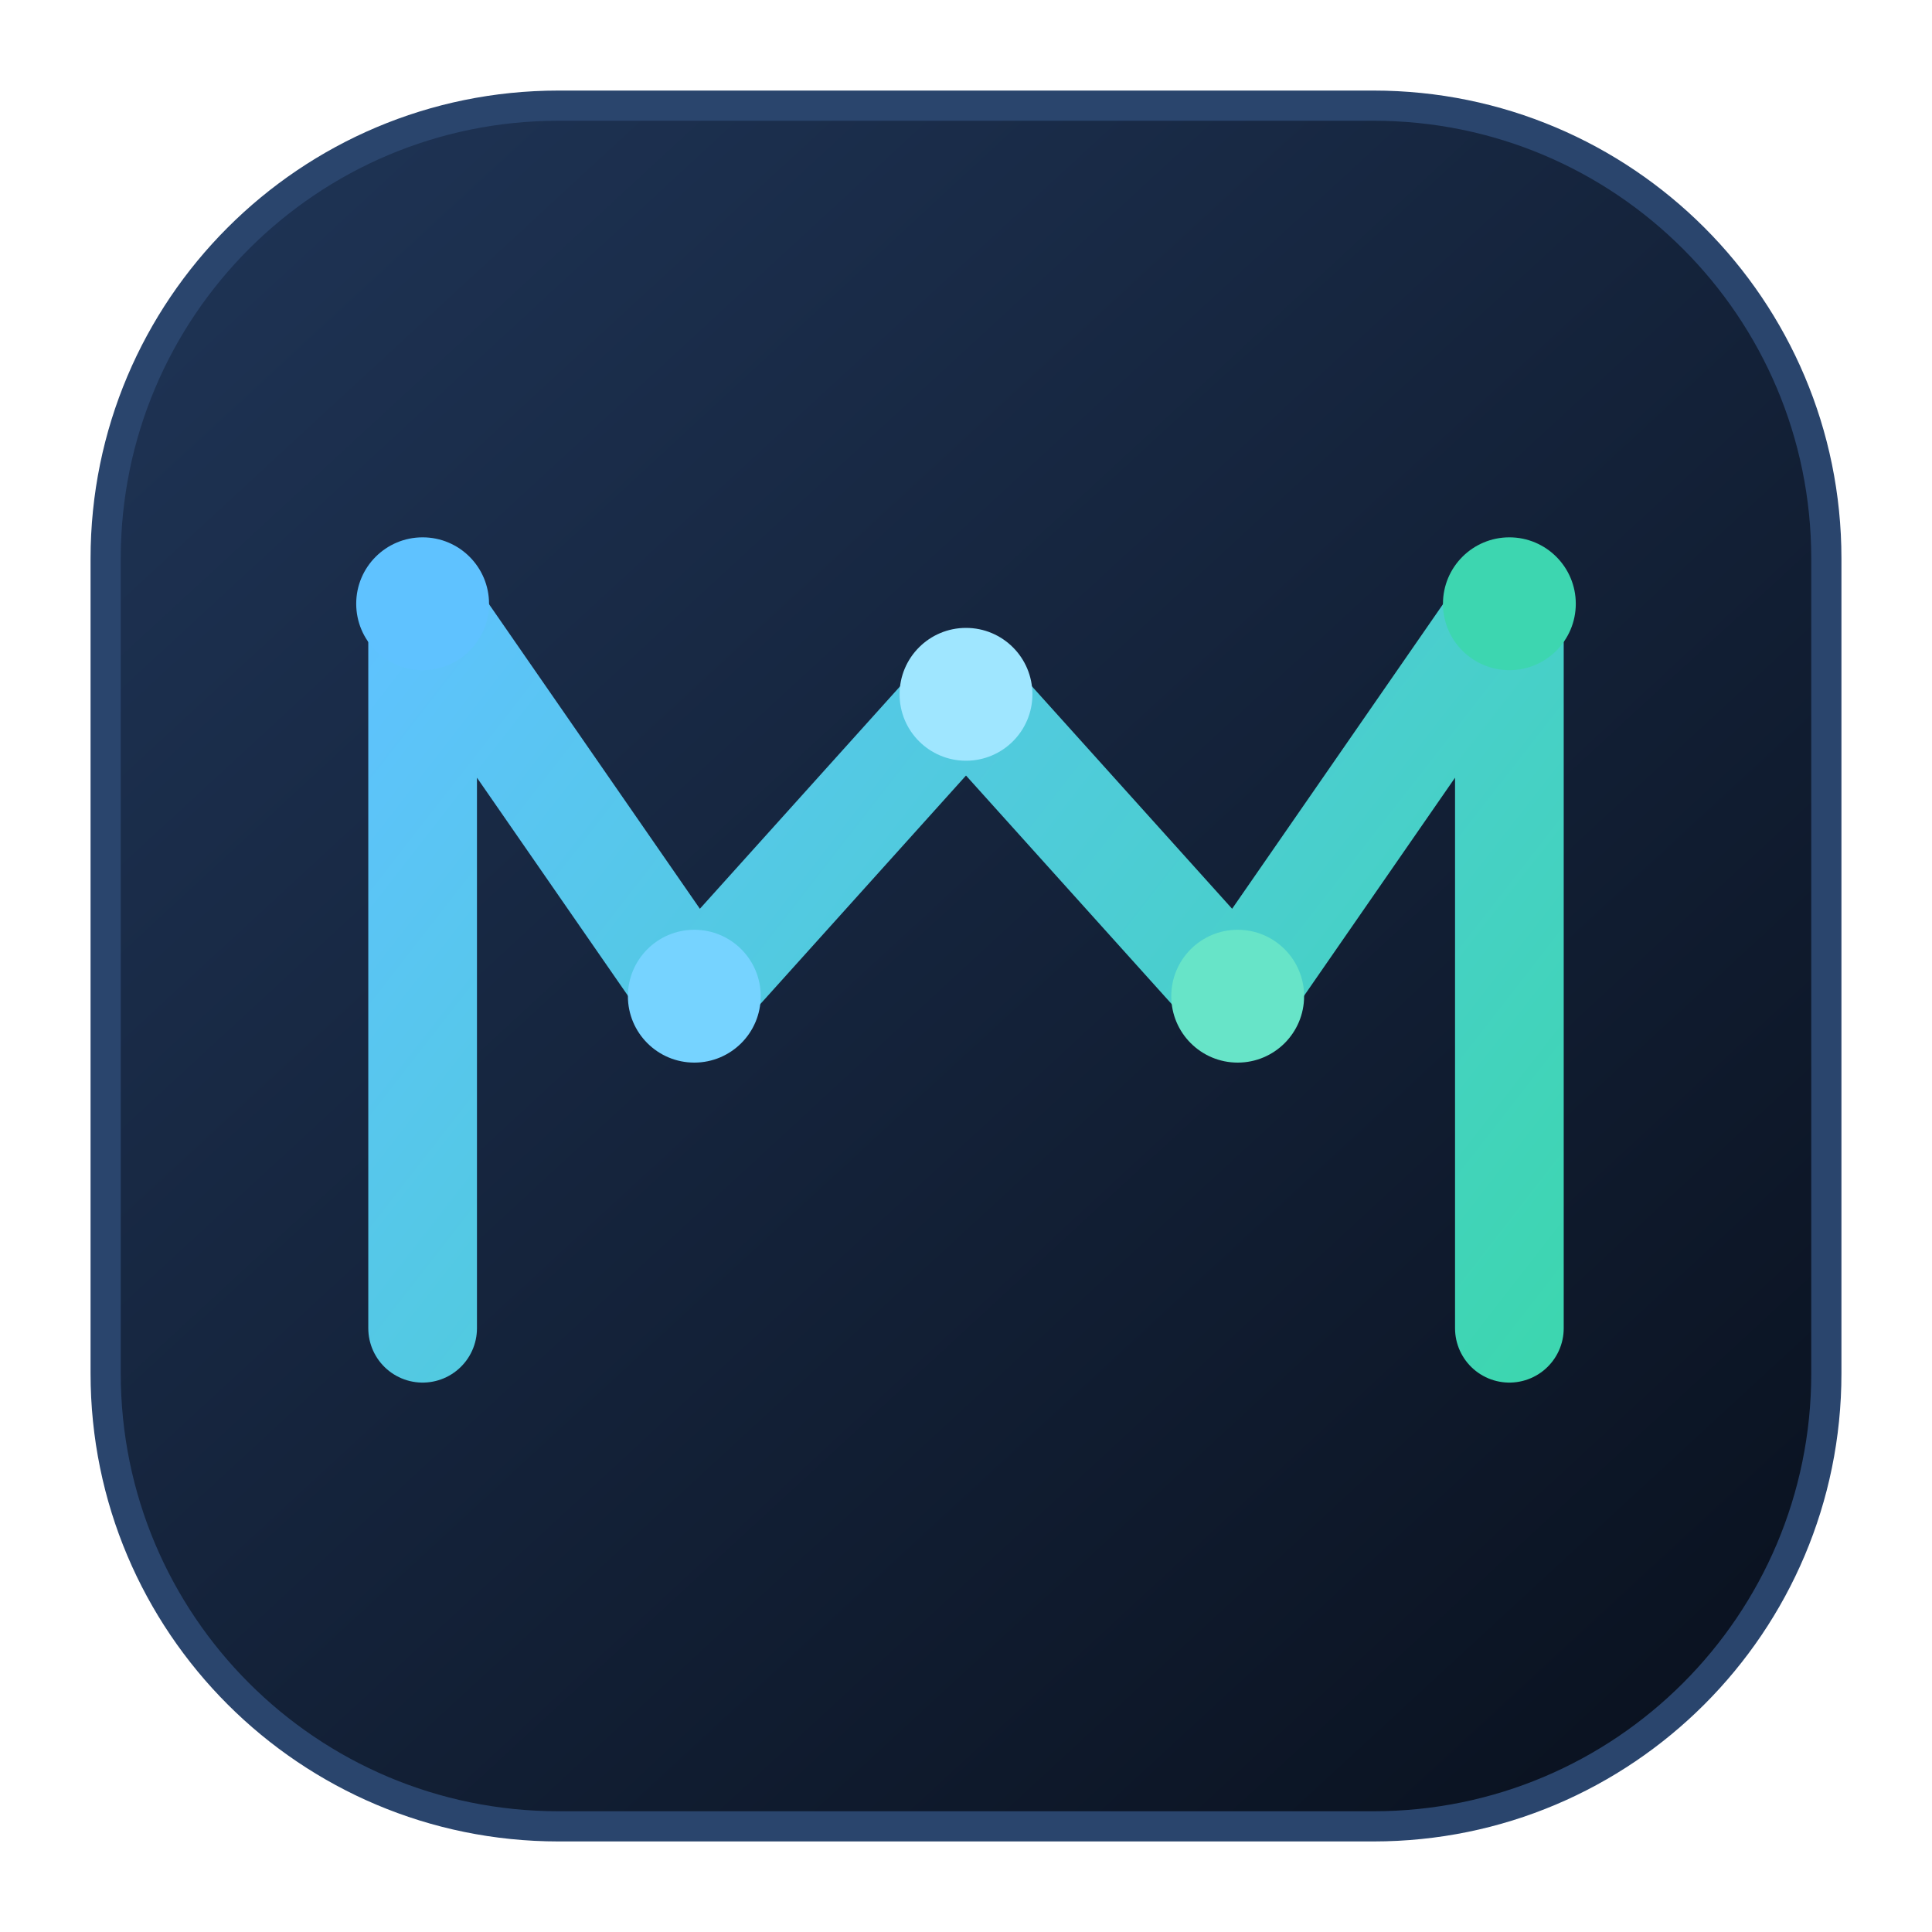
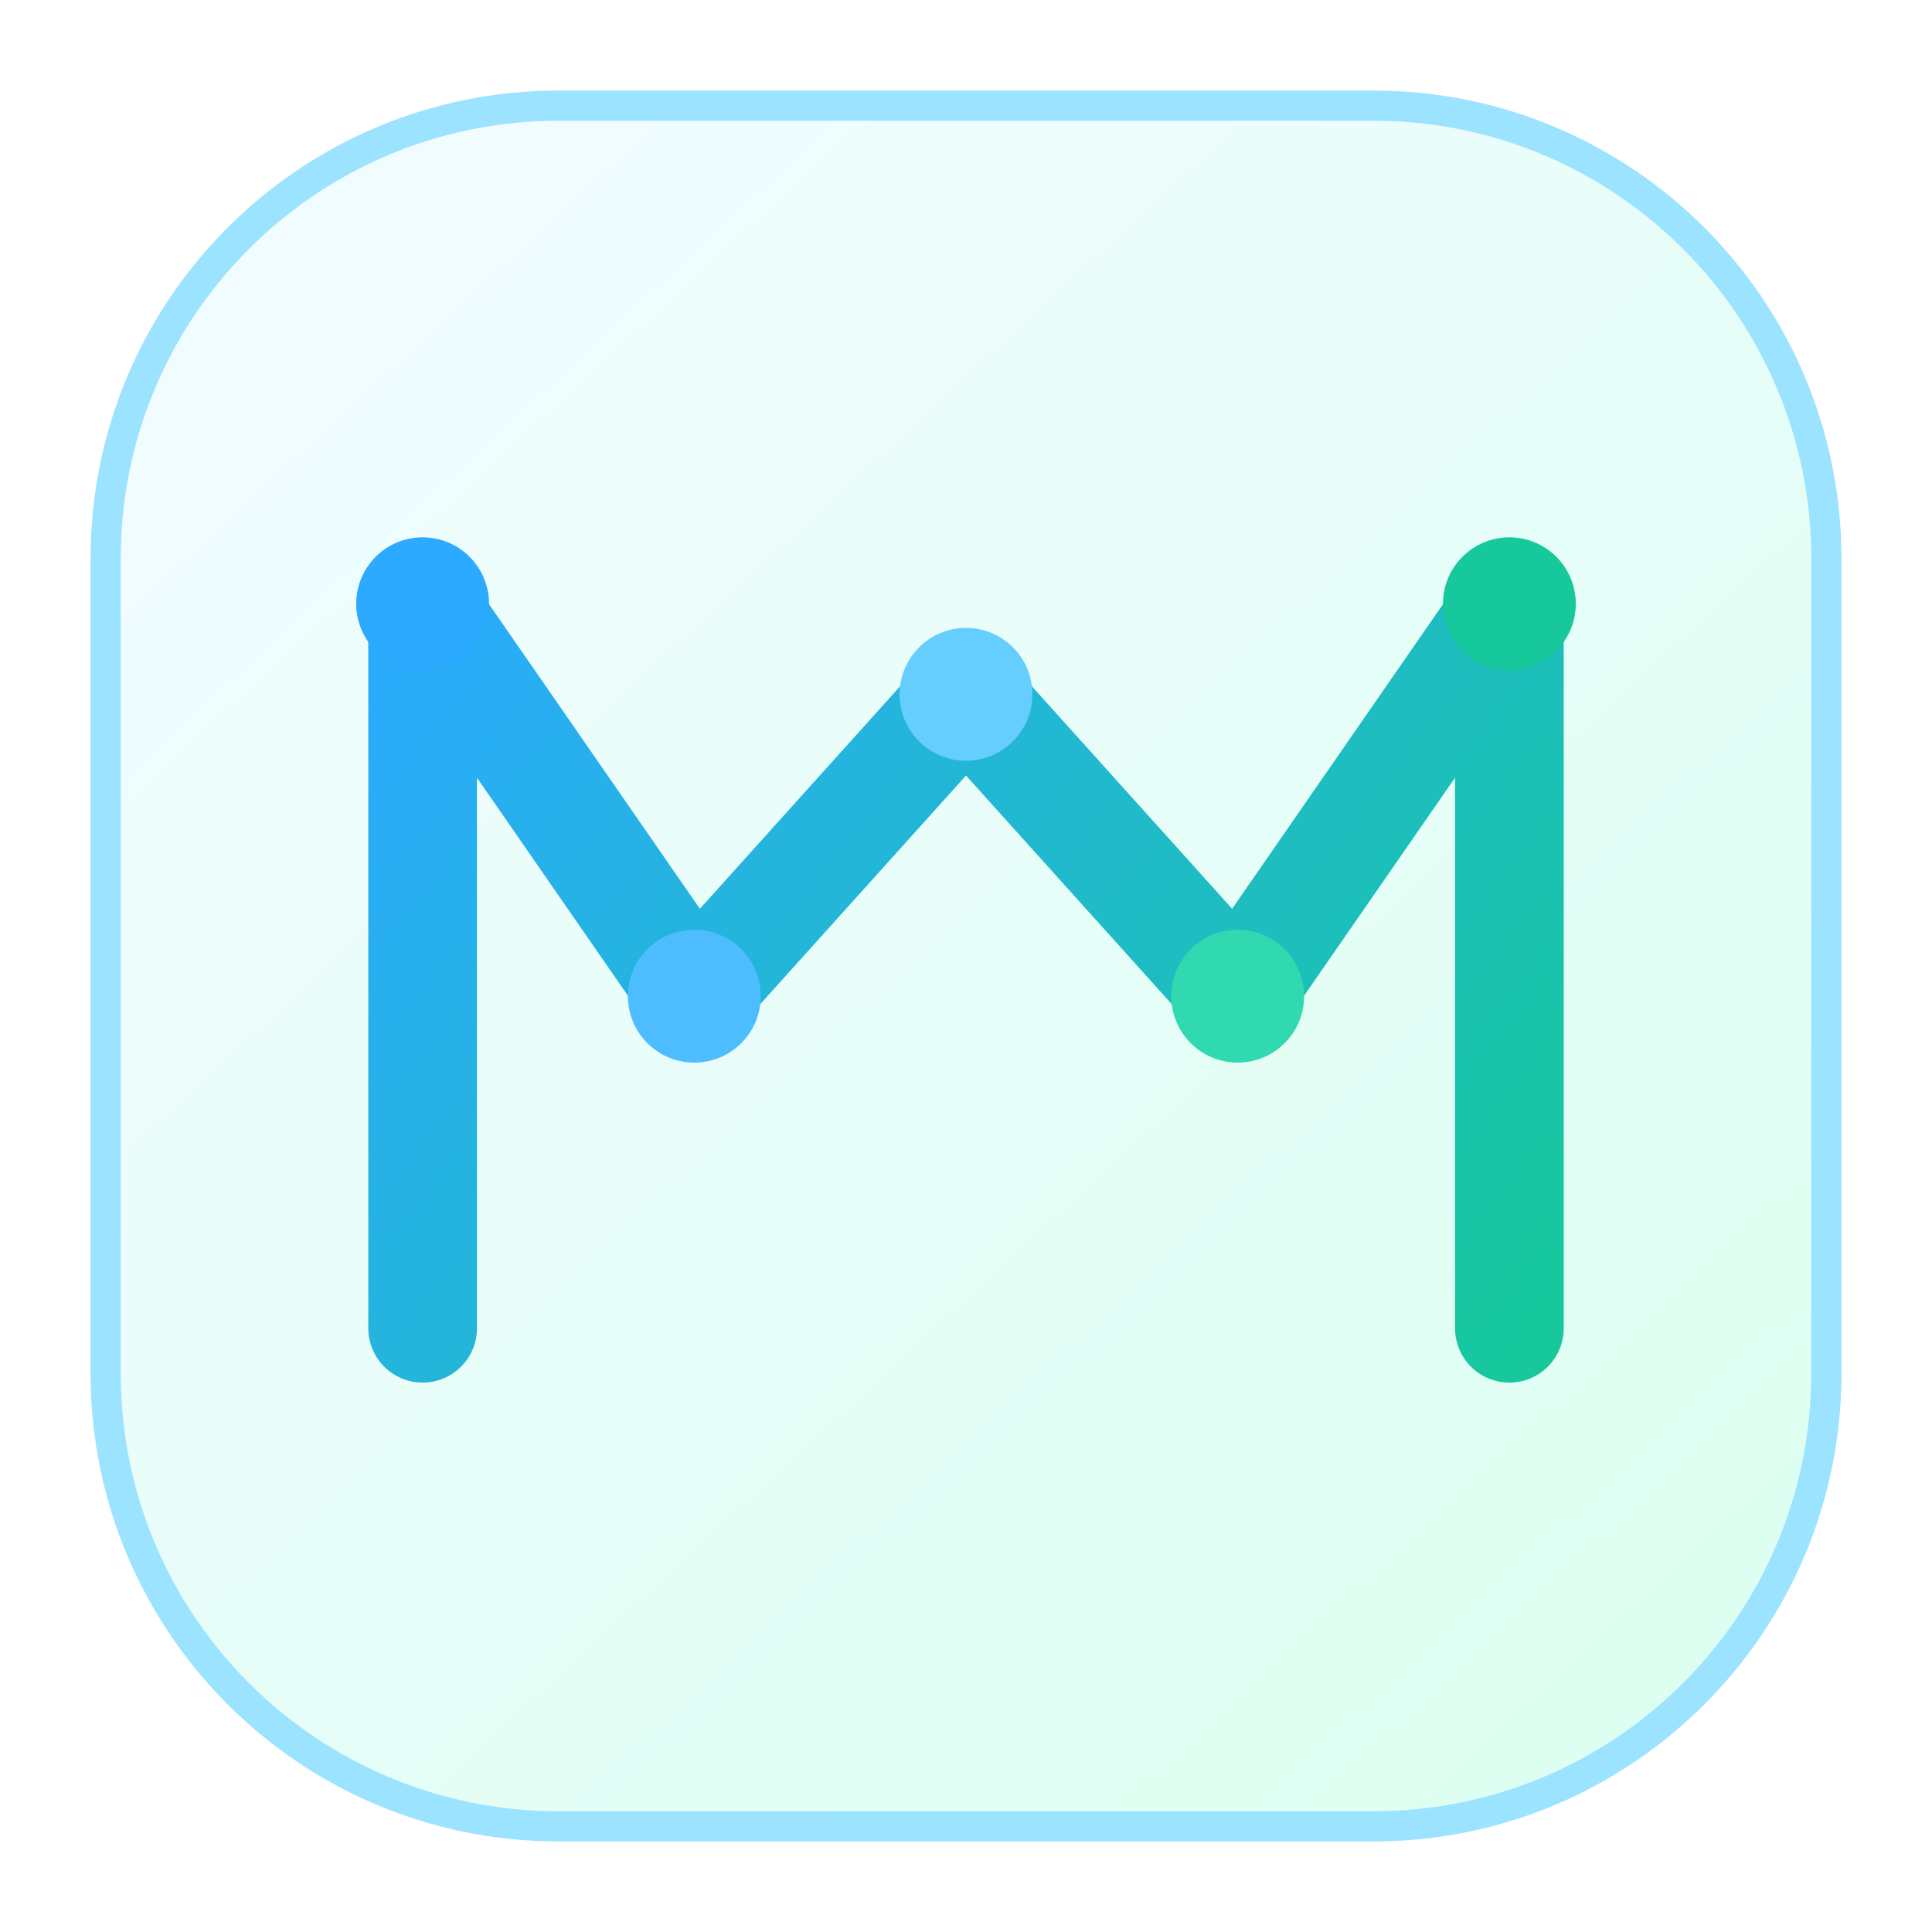
<svg xmlns="http://www.w3.org/2000/svg" width="64" height="64" viewBox="0 0 64 64" fill="none">
  <defs>
    <linearGradient id="bg" x1="8" y1="6" x2="56" y2="58" gradientUnits="userSpaceOnUse">
-       <stop offset="0" stop-color="#1E3354" />
-       <stop offset="1" stop-color="#0A1220" />
+       <stop offset="0" stop-color="#F2FCFF" />
+       <stop offset="1" stop-color="#DCFFF1" />
    </linearGradient>
    <linearGradient id="m" x1="14" y1="18" x2="50" y2="46" gradientUnits="userSpaceOnUse">
-       <stop offset="0" stop-color="#5FC2FF" />
-       <stop offset="1" stop-color="#3DD6B0" />
+       <stop offset="0" stop-color="#2BAAFF" />
+       <stop offset="1" stop-color="#16C89B" />
    </linearGradient>
  </defs>
-   <rect x="3.5" y="3.5" width="57" height="57" rx="15" fill="url(#bg)" stroke="#2A456D" />
+   <rect x="3.5" y="3.5" width="57" height="57" rx="15" fill="url(#bg)" stroke="#9CE3FF" />
  <path d="M14 44V20L23 33L32 23L41 33L50 20V44" stroke="url(#m)" stroke-width="3.6" stroke-linecap="round" stroke-linejoin="round" />
-   <circle cx="14" cy="20" r="2.2" fill="#5FC2FF" />
-   <circle cx="23" cy="33" r="2.2" fill="#76D3FF" />
-   <circle cx="32" cy="23" r="2.2" fill="#9FE6FF" />
-   <circle cx="41" cy="33" r="2.2" fill="#67E4C8" />
-   <circle cx="50" cy="20" r="2.2" fill="#3DD6B0" />
+   <circle cx="14" cy="20" r="2.2" fill="#2BAAFF" />
+   <circle cx="23" cy="33" r="2.2" fill="#4DBDFF" />
+   <circle cx="32" cy="23" r="2.2" fill="#66CEFF" />
+   <circle cx="41" cy="33" r="2.2" fill="#30D9B0" />
+   <circle cx="50" cy="20" r="2.2" fill="#16C89B" />
</svg>
